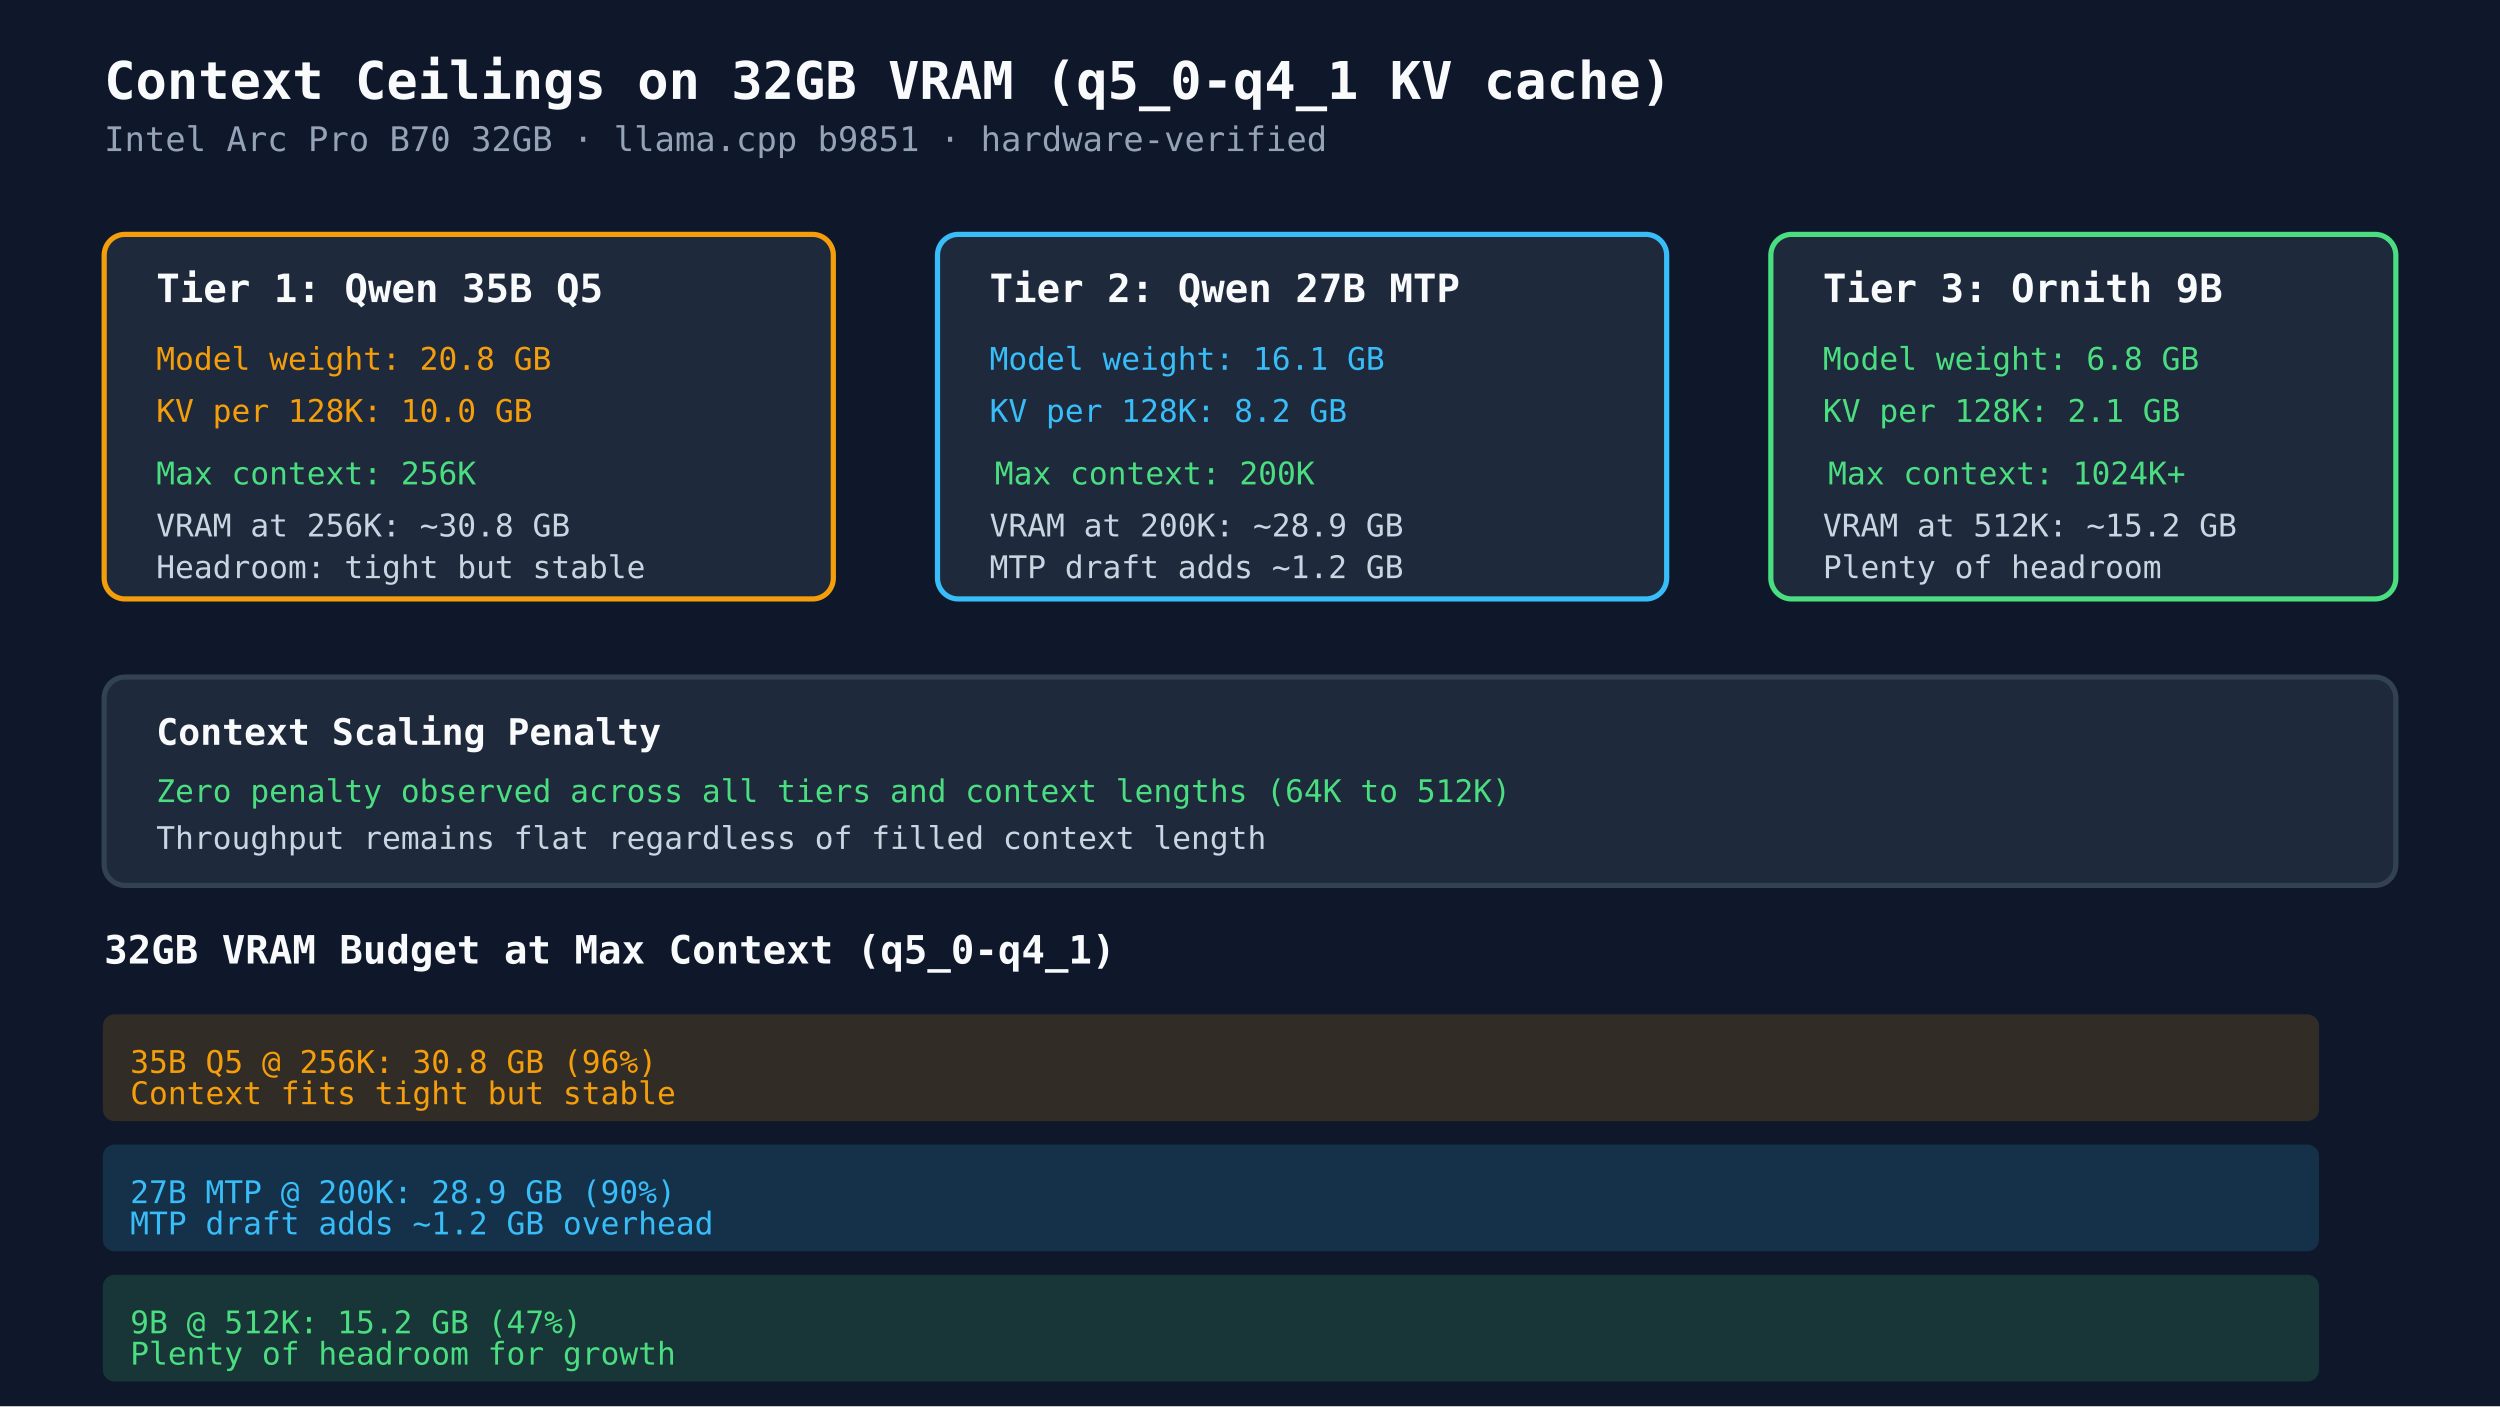
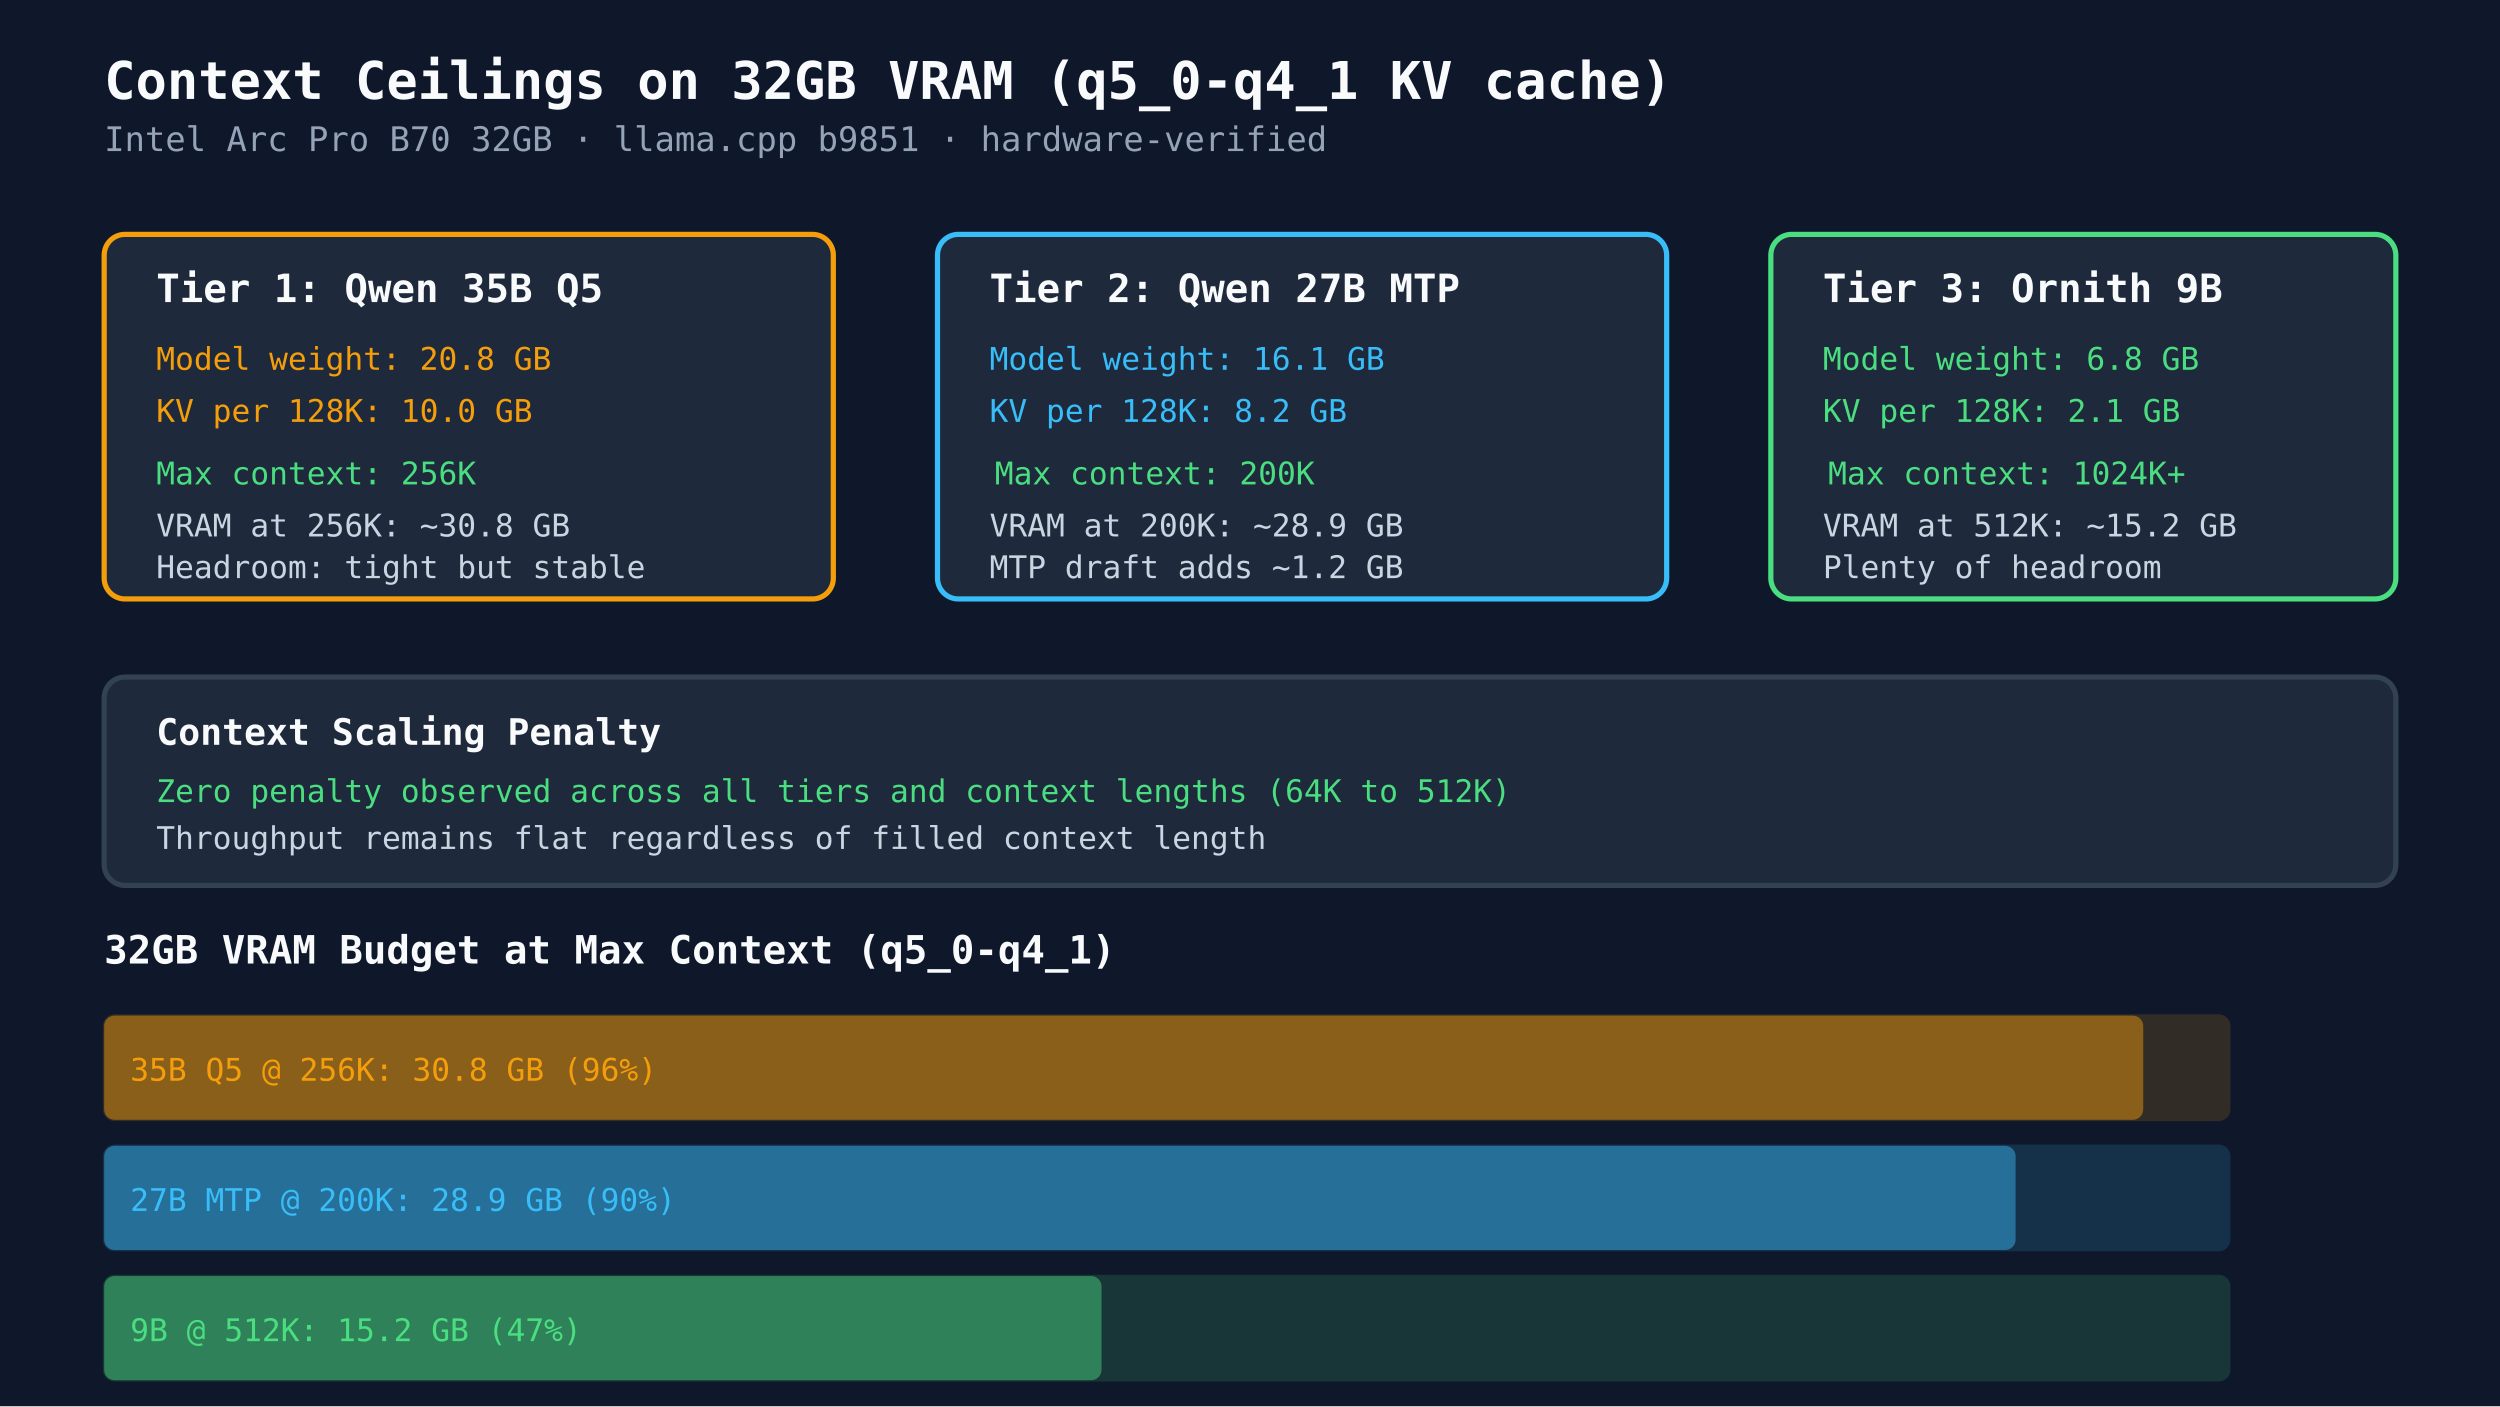
<svg xmlns="http://www.w3.org/2000/svg" viewBox="0 0 960 540">
  <defs>
    <style>
      .bg { fill: #0f172a; }
      .title { fill: #f8fafc; font-family: monospace; font-size: 20px; font-weight: bold; }
      .sub { fill: #94a3b8; font-family: monospace; font-size: 13px; }
      .code { fill: #cbd5e1; font-family: monospace; font-size: 12px; }
      .code-g { fill: #4ade80; font-family: monospace; font-size: 12px; }
      .code-a { fill: #f59e0b; font-family: monospace; font-size: 12px; }
      .code-b { fill: #38bdf8; font-family: monospace; font-size: 12px; }
      .code-p { fill: #a78bfa; font-family: monospace; font-size: 12px; }
      .box { fill: #1e293b; stroke: #334155; stroke-width: 2; rx: 8; }
      .box-blue { fill: #1e293b; stroke: #38bdf8; stroke-width: 2; rx: 8; }
      .box-green { fill: #1e293b; stroke: #4ade80; stroke-width: 2; rx: 8; }
      .box-amber { fill: #1e293b; stroke: #f59e0b; stroke-width: 2; rx: 8; }
      .box-purple { fill: #1e293b; stroke: #a78bfa; stroke-width: 2; rx: 8; }
      .label { fill: #94a3b8; font-family: monospace; font-size: 11px; }
    </style>
  </defs>
  <rect width="960" height="540" class="bg" />
  <text x="40" y="38" class="title">Context Ceilings on 32GB VRAM (q5_0-q4_1 KV cache)</text>
  <text x="40" y="58" class="sub">Intel Arc Pro B70 32GB · llama.cpp b9851 · hardware-verified</text>
  <rect x="40" y="90" width="280" height="140" class="box-amber" />
  <text x="60" y="116" class="title" style="font-size:15px;">Tier 1: Qwen 35B Q5</text>
  <text x="60" y="142" class="code-a">Model weight: 20.8 GB</text>
  <text x="60" y="162" class="code-a">KV per 128K: 10.0 GB</text>
  <text x="60" y="186" class="code-g">Max context: 256K</text>
  <text x="60" y="206" class="code">VRAM at 256K: ~30.8 GB</text>
  <text x="60" y="222" class="code">Headroom: tight but stable</text>
  <rect x="360" y="90" width="280" height="140" class="box-blue" />
  <text x="380" y="116" class="title" style="font-size:15px;">Tier 2: Qwen 27B MTP</text>
  <text x="380" y="142" class="code-b">Model weight: 16.1 GB</text>
  <text x="380" y="162" class="code-b">KV per 128K: 8.2 GB</text>
  <text x="382" y="186" class="code-g">Max context: 200K</text>
  <text x="380" y="206" class="code">VRAM at 200K: ~28.9 GB</text>
  <text x="380" y="222" class="code">MTP draft adds ~1.2 GB</text>
  <rect x="680" y="90" width="240" height="140" class="box-green" />
  <text x="700" y="116" class="title" style="font-size:15px;">Tier 3: Ornith 9B</text>
  <text x="700" y="142" class="code-g">Model weight: 6.8 GB</text>
  <text x="700" y="162" class="code-g">KV per 128K: 2.1 GB</text>
  <text x="702" y="186" class="code-g">Max context: 1024K+</text>
  <text x="700" y="206" class="code">VRAM at 512K: ~15.2 GB</text>
  <text x="700" y="222" class="code">Plenty of headroom</text>
  <rect x="40" y="260" width="880" height="80" class="box" />
  <text x="60" y="286" class="title" style="font-size:14px;">Context Scaling Penalty</text>
  <text x="60" y="308" class="code-g">Zero penalty observed across all tiers and context lengths (64K to 512K)</text>
  <text x="60" y="326" class="code">Throughput remains flat regardless of filled context length</text>
  <text x="40" y="370" class="title" style="font-size:15px;">32GB VRAM Budget at Max Context (q5_0-q4_1)</text>
-   <rect x="40" y="390" width="850" height="40" rx="4" fill="#f59e0b" opacity="0.15" stroke="#f59e0b" stroke-width="1" />
-   <text x="50" y="412" class="code-a">35B Q5 @ 256K: 30.8 GB (96%)</text>
-   <text x="50" y="424" class="code-a">Context fits tight but stable</text>
-   <rect x="40" y="440" width="850" height="40" rx="4" fill="#38bdf8" opacity="0.15" stroke="#38bdf8" stroke-width="1" />
-   <text x="50" y="462" class="code-b">27B MTP @ 200K: 28.9 GB (90%)</text>
-   <text x="50" y="474" class="code-b">MTP draft adds ~1.2 GB overhead</text>
-   <rect x="40" y="490" width="850" height="40" rx="4" fill="#4ade80" opacity="0.15" stroke="#4ade80" stroke-width="1" />
-   <text x="50" y="512" class="code-g">9B @ 512K: 15.2 GB (47%)</text>
-   <text x="50" y="524" class="code-g">Plenty of headroom for growth</text>
+   <rect x="40" y="390" width="816" height="40" rx="4" fill="#f59e0b" opacity="0.15" stroke="#f59e0b" stroke-width="1" />
+   <rect x="40" y="390" width="783" height="40" rx="4" fill="#f59e0b" opacity="0.45" />
+   <text x="50" y="415" class="code-a">35B Q5 @ 256K: 30.8 GB (96%)</text>
+   <rect x="40" y="440" width="816" height="40" rx="4" fill="#38bdf8" opacity="0.15" stroke="#38bdf8" stroke-width="1" />
+   <rect x="40" y="440" width="734" height="40" rx="4" fill="#38bdf8" opacity="0.45" />
+   <text x="50" y="465" class="code-b">27B MTP @ 200K: 28.9 GB (90%)</text>
+   <rect x="40" y="490" width="816" height="40" rx="4" fill="#4ade80" opacity="0.15" stroke="#4ade80" stroke-width="1" />
+   <rect x="40" y="490" width="383" height="40" rx="4" fill="#4ade80" opacity="0.45" />
+   <text x="50" y="515" class="code-g">9B @ 512K: 15.2 GB (47%)</text>
</svg>
